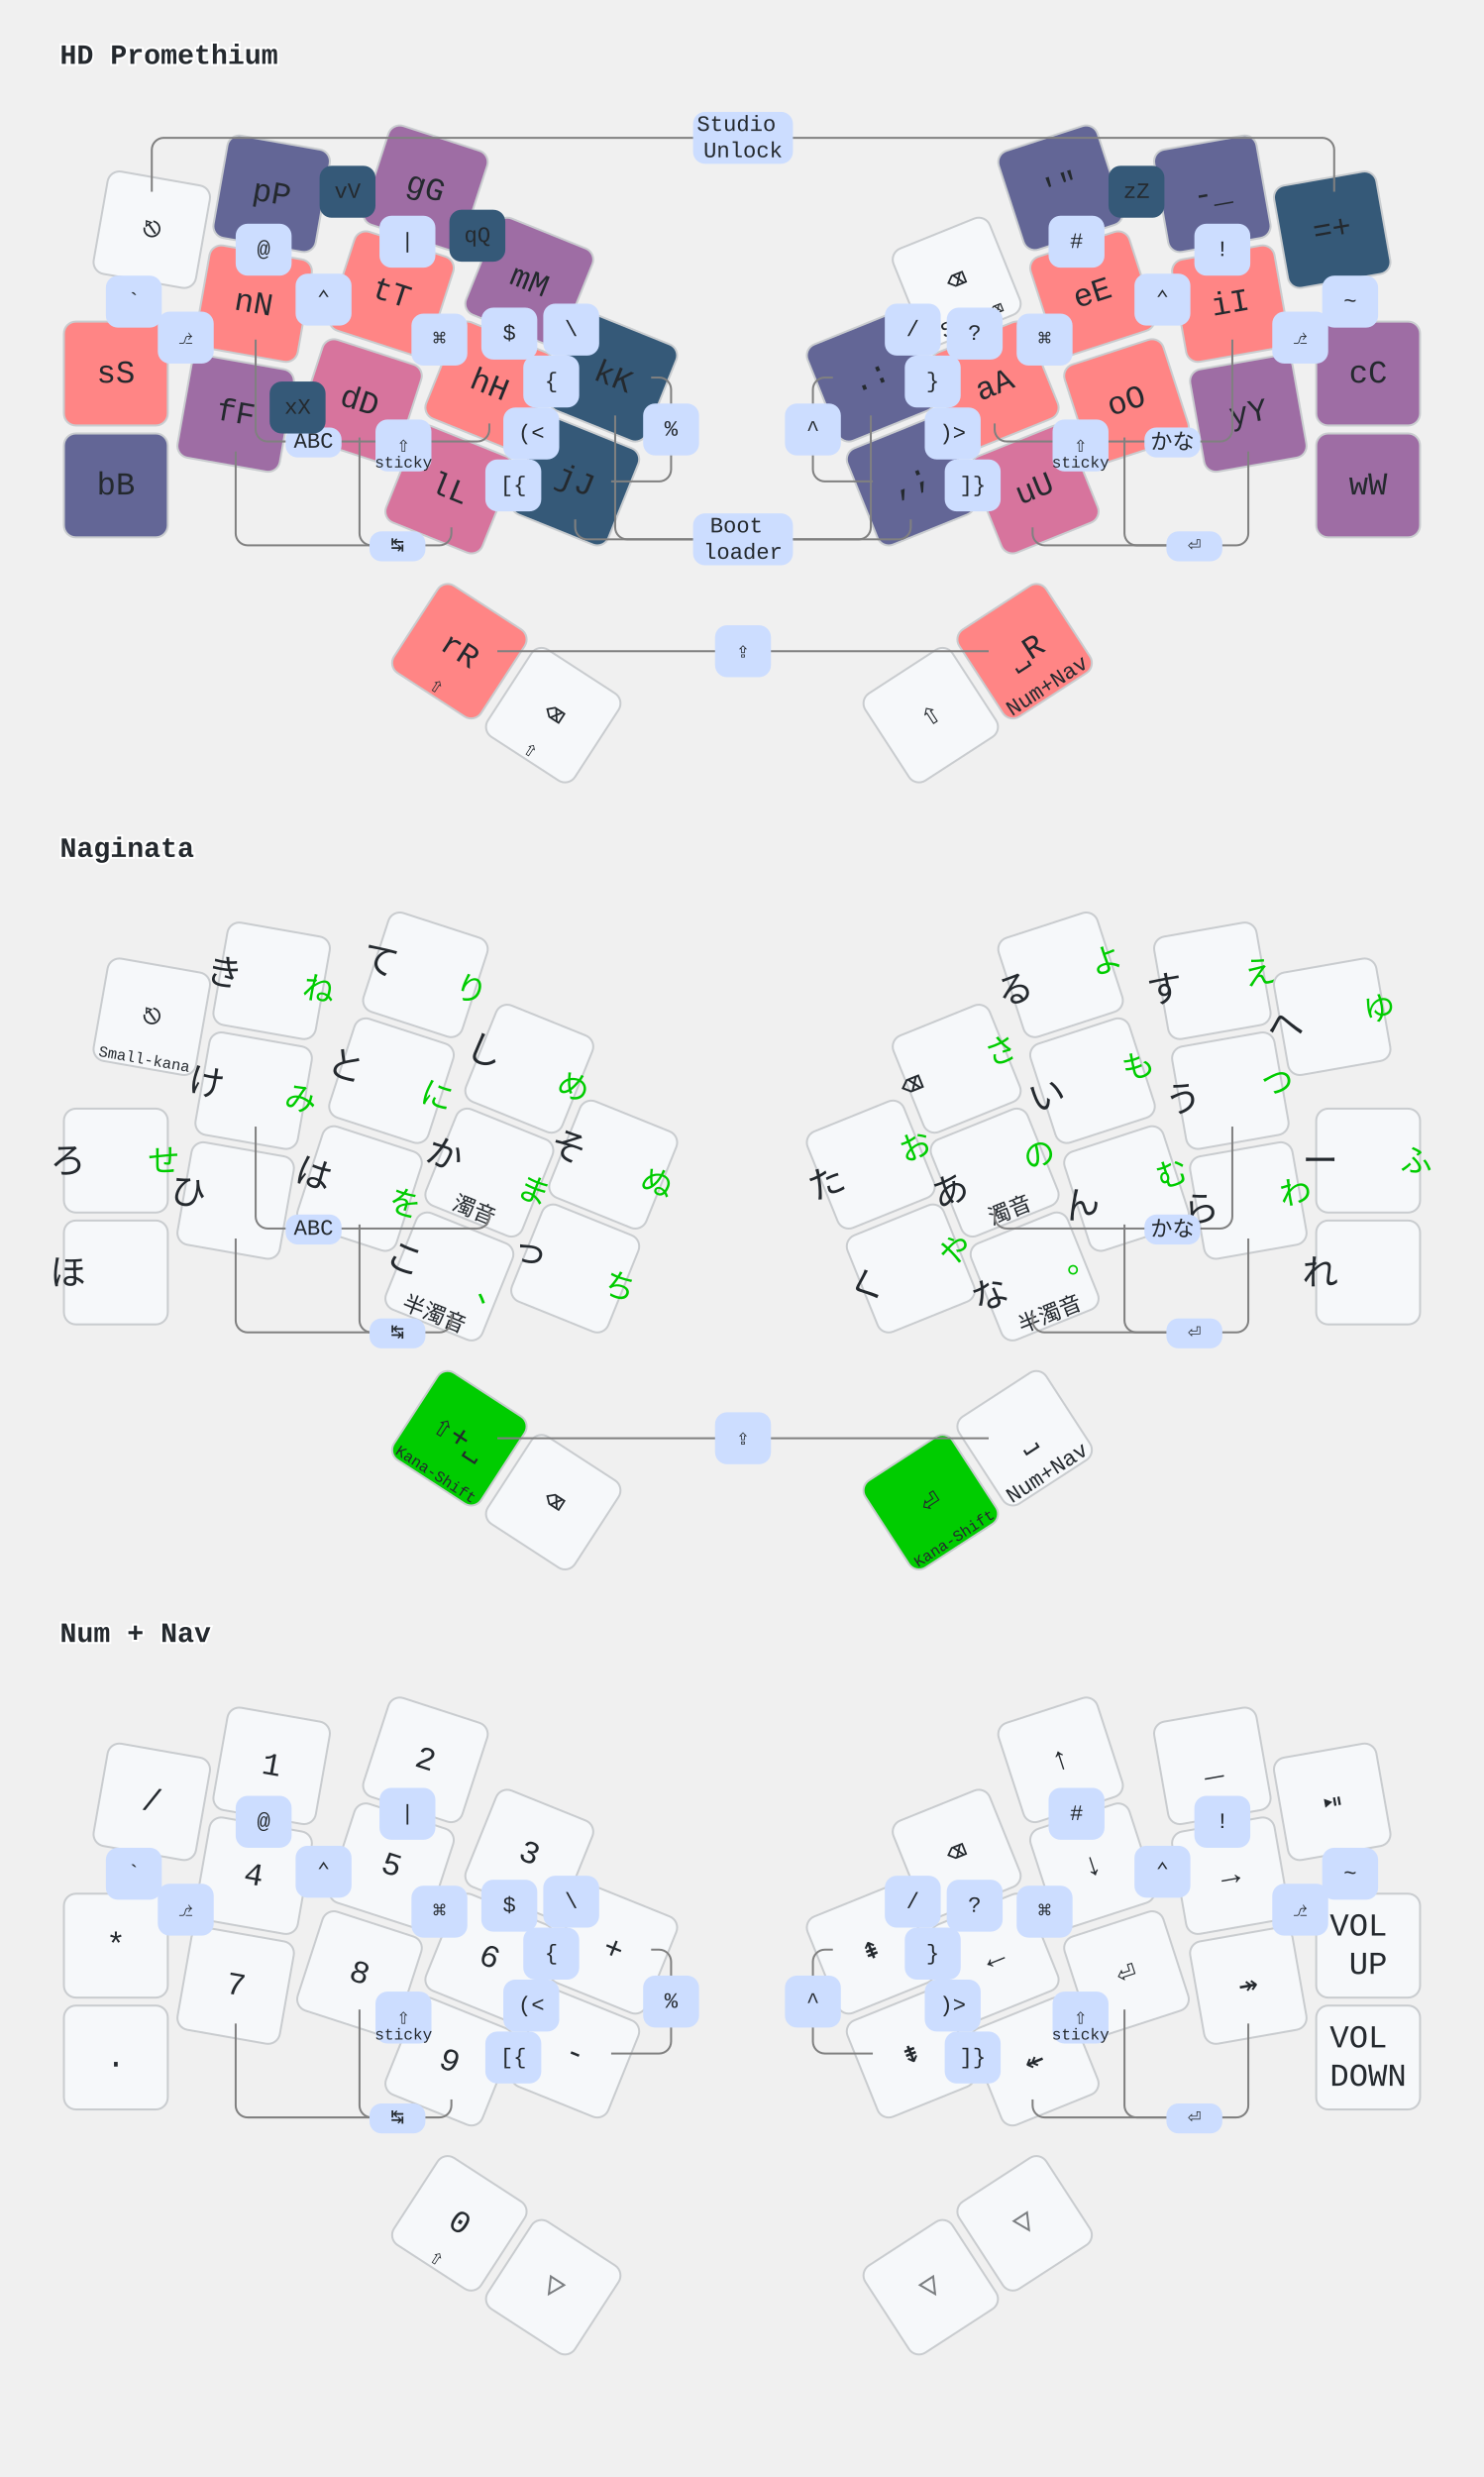
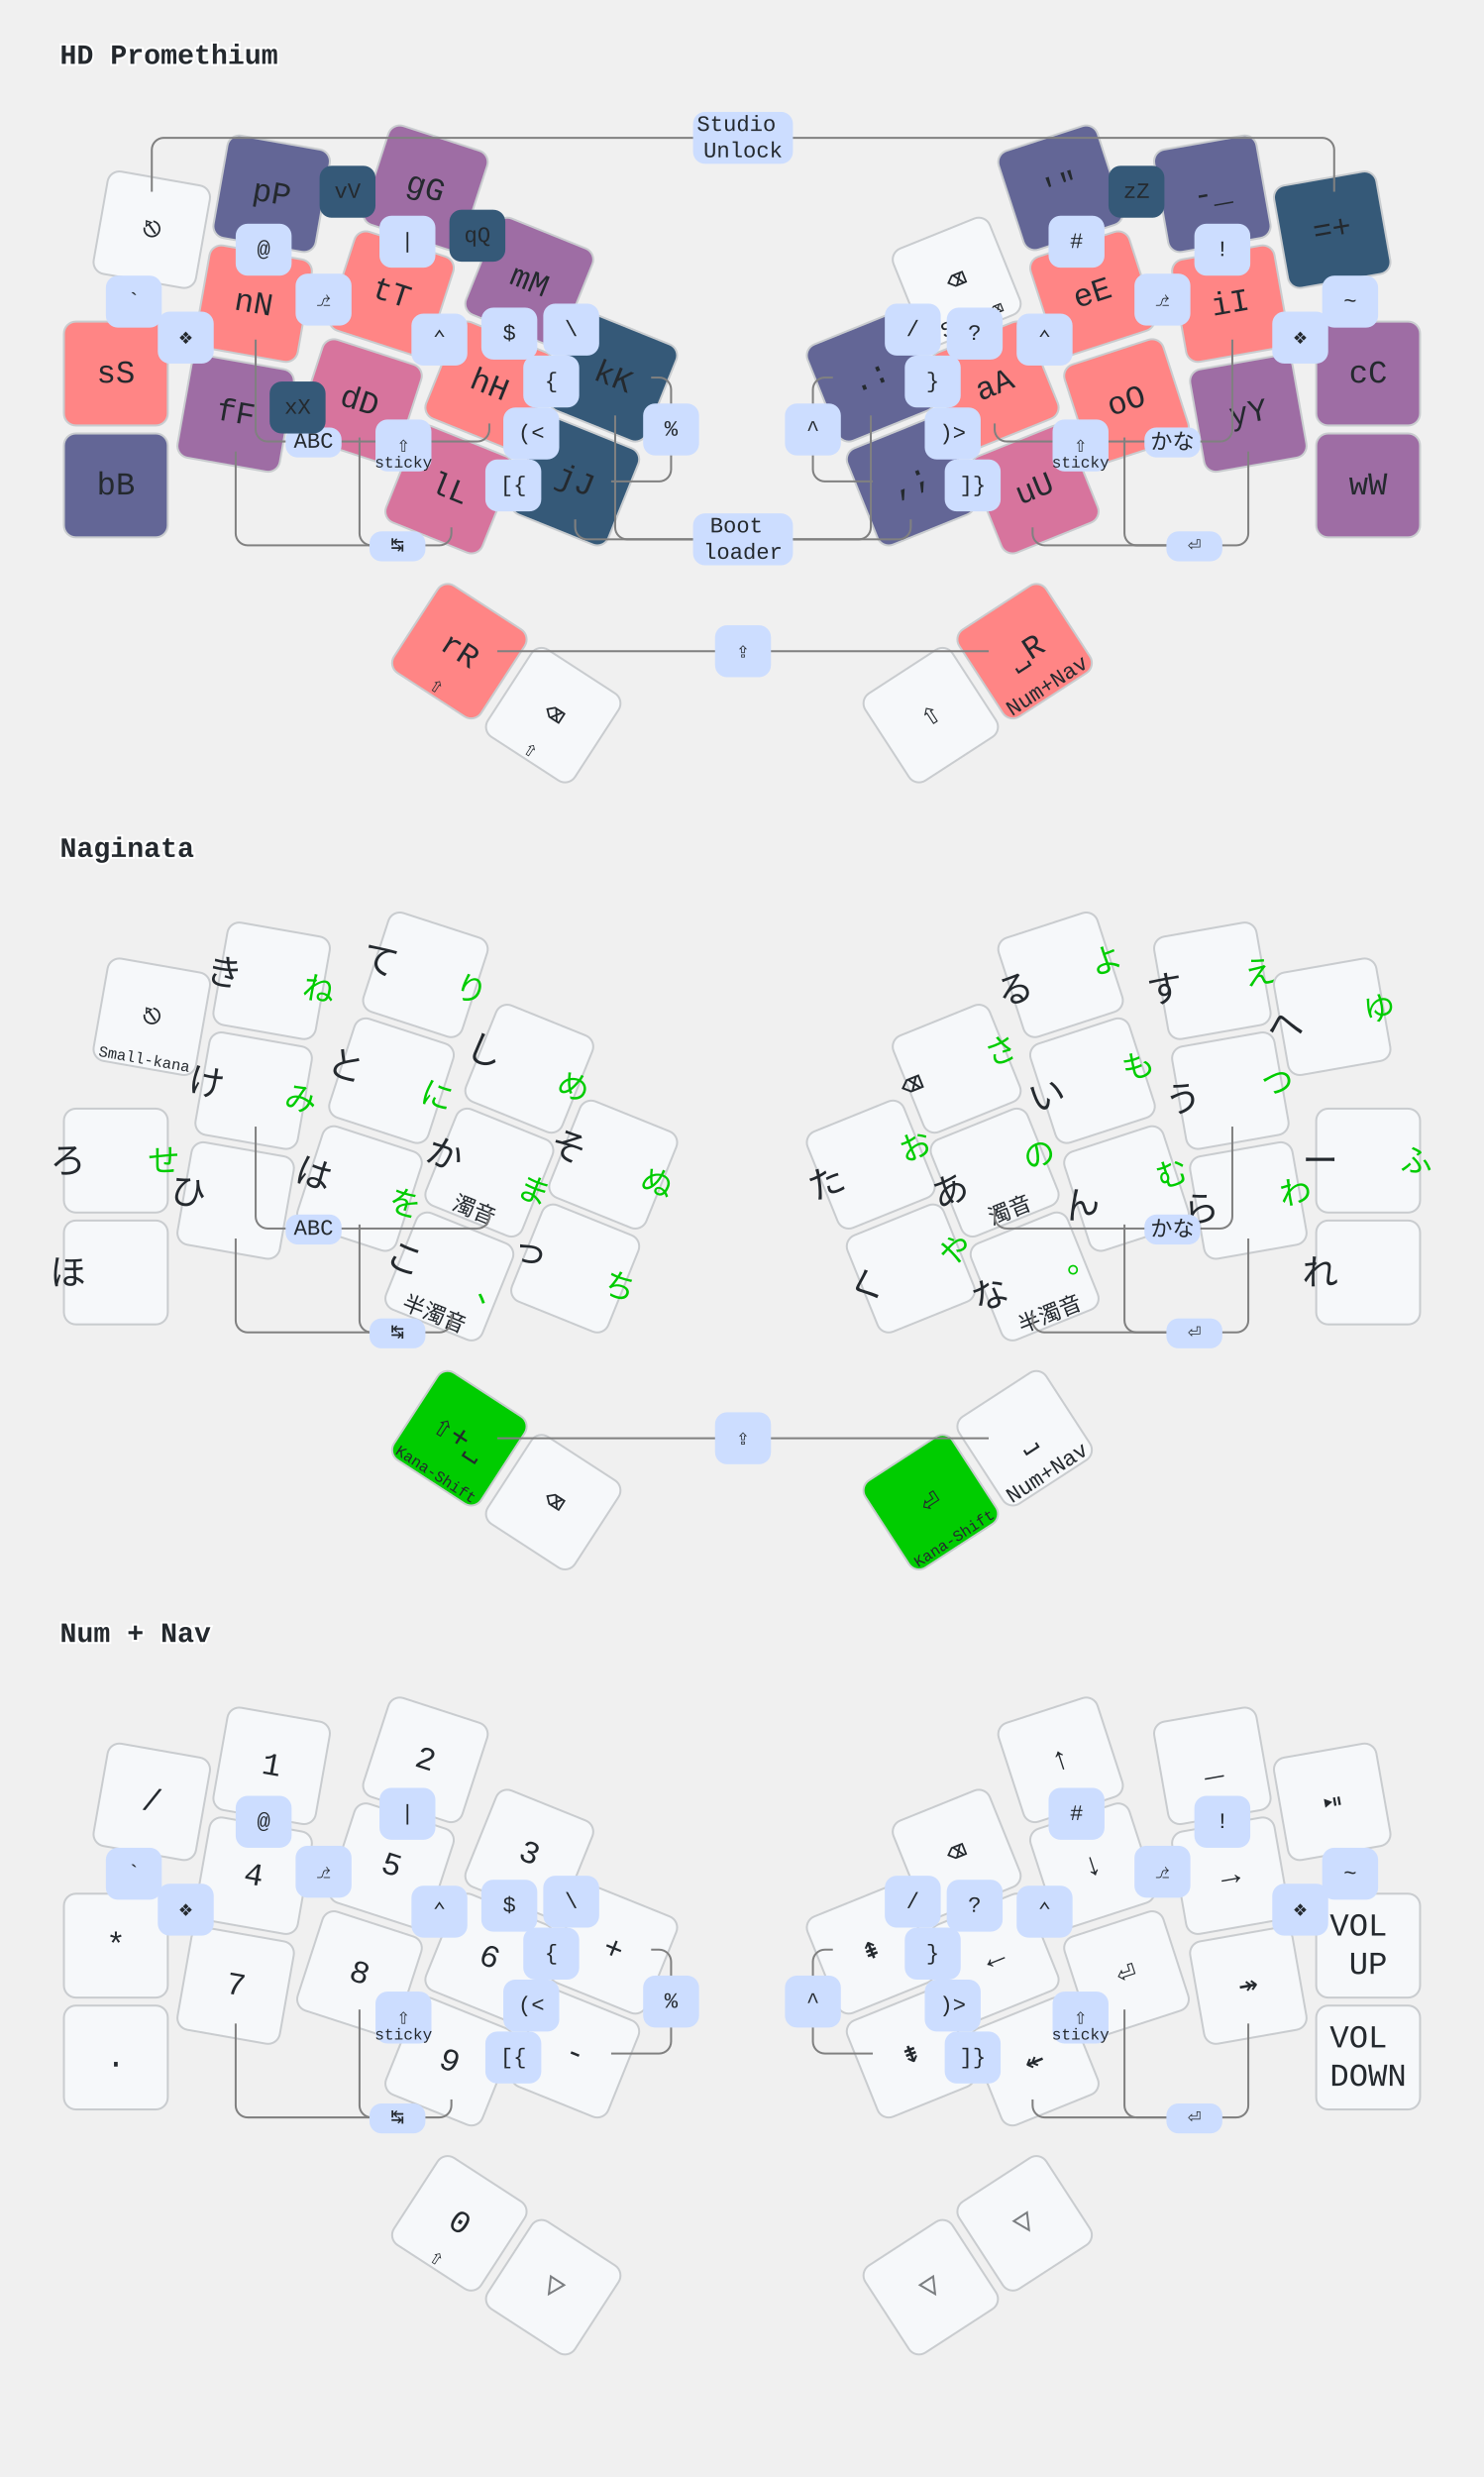
<svg xmlns="http://www.w3.org/2000/svg" width="743" height="1240" viewBox="0 0 743 1240" class="keymap">
  <style>/* inherit to force styles through use tags*/
svg path {
    fill: inherit;
}
/* font and background color specifications */
svg.keymap {
    font-family: SFMono-Regular,Consolas,Liberation Mono,Menlo,monospace;
    font-size: 14px;
    font-kerning: normal;
    text-rendering: optimizeLegibility;
    fill: #24292e;
}

/* default key styling */
rect.key {
    fill: #f6f8fa;
    stroke: #c9cccf;
    stroke-width: 1;
}

/* color accent for combo boxes */
rect.combo {
    fill: #cdf;
}

/* color accent for held keys */
rect.held, rect.combo.held {
    fill: #fdd;
}

/* color accent for ghost (optional) keys */
rect.ghost, rect.combo.ghost {
    stroke-dasharray: 4, 4;
    stroke-width: 2;
}

text {
    text-anchor: middle;
    dominant-baseline: middle;
}

/* styling for layer labels */
text.label {
    font-weight: bold;
    text-anchor: start;
    stroke: white;
    stroke-width: 2;
    paint-order: stroke;
}

text.tap {
    font-size: 16px;
}

/* styling for combo tap, and key hold/shifted label text */
text.combo, text.hold, text.shifted {
    font-size: 11px;
}

text.hold {
    text-anchor: middle;
    dominant-baseline: auto;
}

text.shifted {
    text-anchor: middle;
    dominant-baseline: hanging;
}

/* styling for hold/shifted label text in combo box */
text.combo.hold, text.combo.shifted {
    font-size: 8px;
}

/* lighter symbol for transparent keys */
text.trans {
    fill: #7b7e81;
}

/* styling for combo dendrons */
path.combo {
    stroke-width: 1;
    stroke: gray;
    fill: none;
}

/* Start Tabler Icons Cleanup */
/* cannot use height/width with glyphs */
.icon-tabler &gt; path {
    fill: inherit;
    stroke: inherit;
}
/* hide tabler's default box */
.icon-tabler &gt; path[stroke="none"][fill="none"] {
    visibility: collapse;
}

rect.low {
    fill: #355978;
}
rect.medium-low {
    fill: #636696;
}
rect.medium {
    fill: #9E6DA4;
}
rect.medium-high {
    fill: #D7749D;
}
rect.high {
    fill: #FF8585;
}

/* green styling for Naginata kana-shift */
rect.kshift {
    fill: #00CC00;
}
text.left {
    font-size: 18px;
    translate: 16px 7px;
}
text.right {
    fill: #00CC00;
    font-size: 16px;
    translate: -16px -10px;
}
</style>
  <g transform="translate(30, 0)" class="layer-HD Promethium">
    <text x="0" y="28" class="label" id="HD-Promethium">HD Promethium</text>
    <g transform="translate(0, 59)">
      <g transform="translate(46, 56) rotate(10.0)" class="key keypos-0">
        <rect rx="6" ry="6" x="-26" y="-26" width="52" height="52" class="key" />
        <text x="0" y="0" class="key tap">⎋</text>
      </g>
      <g transform="translate(106, 38) rotate(10.0)" class="key medium-low keypos-1">
        <rect rx="6" ry="6" x="-26" y="-26" width="52" height="52" class="key medium-low" />
        <text x="0" y="0" class="key medium-low tap">pP</text>
      </g>
      <g transform="translate(183, 35) rotate(18.0)" class="key medium keypos-2">
        <rect rx="6" ry="6" x="-26" y="-26" width="52" height="52" class="key medium" />
        <text x="0" y="0" class="key medium tap">gG</text>
      </g>
      <g transform="translate(235, 82) rotate(22.0)" class="key medium keypos-3">
        <rect rx="6" ry="6" x="-26" y="-26" width="52" height="52" class="key medium" />
        <text x="0" y="0" class="key medium tap">mM</text>
      </g>
      <g transform="translate(277, 130) rotate(22.0)" class="key low keypos-4">
        <rect rx="6" ry="6" x="-26" y="-26" width="52" height="52" class="key low" />
        <text x="0" y="0" class="key low tap">kK</text>
      </g>
      <g transform="translate(406, 130) rotate(-22.0)" class="key medium-low keypos-5">
        <rect rx="6" ry="6" x="-26" y="-26" width="52" height="52" class="key medium-low" />
        <text x="0" y="0" class="key medium-low tap">.:</text>
      </g>
      <g transform="translate(449, 82) rotate(-22.0)" class="key keypos-6">
        <rect rx="6" ry="6" x="-26" y="-26" width="52" height="52" class="key" />
        <text x="0" y="0" class="key tap">⌫</text>
        <text x="0" y="24" class="key hold">Sft+⌫</text>
      </g>
      <g transform="translate(501, 35) rotate(-18.0)" class="key medium-low keypos-7">
        <rect rx="6" ry="6" x="-26" y="-26" width="52" height="52" class="key medium-low" />
        <text x="0" y="0" class="key medium-low tap">'"</text>
      </g>
      <g transform="translate(577, 38) rotate(-10.0)" class="key medium-low keypos-8">
        <rect rx="6" ry="6" x="-26" y="-26" width="52" height="52" class="key medium-low" />
        <text x="0" y="0" class="key medium-low tap">-_</text>
      </g>
      <g transform="translate(637, 56) rotate(-10.0)" class="key low keypos-9">
        <rect rx="6" ry="6" x="-26" y="-26" width="52" height="52" class="key low" />
        <text x="0" y="0" class="key low tap">=+</text>
      </g>
      <g transform="translate(28, 128)" class="key high keypos-10">
        <rect rx="6" ry="6" x="-26" y="-26" width="52" height="52" class="key high" />
        <text x="0" y="0" class="key high tap">sS</text>
      </g>
      <g transform="translate(97, 93) rotate(10.0)" class="key high keypos-11">
        <rect rx="6" ry="6" x="-26" y="-26" width="52" height="52" class="key high" />
        <text x="0" y="0" class="key high tap">nN</text>
      </g>
      <g transform="translate(166, 88) rotate(18.0)" class="key high keypos-12">
        <rect rx="6" ry="6" x="-26" y="-26" width="52" height="52" class="key high" />
        <text x="0" y="0" class="key high tap">tT</text>
      </g>
      <g transform="translate(215, 134) rotate(22.0)" class="key high keypos-13">
        <rect rx="6" ry="6" x="-26" y="-26" width="52" height="52" class="key high" />
        <text x="0" y="0" class="key high tap">hH</text>
      </g>
      <g transform="translate(258, 182) rotate(22.0)" class="key low keypos-14">
        <rect rx="6" ry="6" x="-26" y="-26" width="52" height="52" class="key low" />
        <text x="0" y="0" class="key low tap">jJ</text>
      </g>
      <g transform="translate(426, 182) rotate(-22.0)" class="key medium-low keypos-15">
        <rect rx="6" ry="6" x="-26" y="-26" width="52" height="52" class="key medium-low" />
        <text x="0" y="0" class="key medium-low tap">,;</text>
      </g>
      <g transform="translate(468, 134) rotate(-22.0)" class="key high keypos-16">
        <rect rx="6" ry="6" x="-26" y="-26" width="52" height="52" class="key high" />
        <text x="0" y="0" class="key high tap">aA</text>
      </g>
      <g transform="translate(517, 88) rotate(-18.0)" class="key high keypos-17">
        <rect rx="6" ry="6" x="-26" y="-26" width="52" height="52" class="key high" />
        <text x="0" y="0" class="key high tap">eE</text>
      </g>
      <g transform="translate(586, 93) rotate(-10.0)" class="key high keypos-18">
        <rect rx="6" ry="6" x="-26" y="-26" width="52" height="52" class="key high" />
        <text x="0" y="0" class="key high tap">iI</text>
      </g>
      <g transform="translate(655, 128)" class="key medium keypos-19">
        <rect rx="6" ry="6" x="-26" y="-26" width="52" height="52" class="key medium" />
        <text x="0" y="0" class="key medium tap">cC</text>
      </g>
      <g transform="translate(28, 184)" class="key medium-low keypos-20">
        <rect rx="6" ry="6" x="-26" y="-26" width="52" height="52" class="key medium-low" />
        <text x="0" y="0" class="key medium-low tap">bB</text>
      </g>
      <g transform="translate(88, 148) rotate(10.0)" class="key medium keypos-21">
        <rect rx="6" ry="6" x="-26" y="-26" width="52" height="52" class="key medium" />
        <text x="0" y="0" class="key medium tap">fF</text>
      </g>
      <g transform="translate(150, 142) rotate(18.0)" class="key medium-high keypos-22">
        <rect rx="6" ry="6" x="-26" y="-26" width="52" height="52" class="key medium-high" />
        <text x="0" y="0" class="key medium-high tap">dD</text>
      </g>
      <g transform="translate(195, 186) rotate(22.0)" class="key medium-high keypos-23">
        <rect rx="6" ry="6" x="-26" y="-26" width="52" height="52" class="key medium-high" />
        <text x="0" y="0" class="key medium-high tap">lL</text>
      </g>
      <g transform="translate(488, 186) rotate(-22.0)" class="key medium-high keypos-24">
        <rect rx="6" ry="6" x="-26" y="-26" width="52" height="52" class="key medium-high" />
        <text x="0" y="0" class="key medium-high tap">uU</text>
      </g>
      <g transform="translate(534, 142) rotate(-18.0)" class="key high keypos-25">
        <rect rx="6" ry="6" x="-26" y="-26" width="52" height="52" class="key high" />
        <text x="0" y="0" class="key high tap">oO</text>
      </g>
      <g transform="translate(595, 148) rotate(-10.0)" class="key medium keypos-26">
        <rect rx="6" ry="6" x="-26" y="-26" width="52" height="52" class="key medium" />
        <text x="0" y="0" class="key medium tap">yY</text>
      </g>
      <g transform="translate(655, 184)" class="key medium keypos-27">
        <rect rx="6" ry="6" x="-26" y="-26" width="52" height="52" class="key medium" />
        <text x="0" y="0" class="key medium tap">wW</text>
      </g>
      <g transform="translate(200, 267) rotate(33.0)" class="key high keypos-28">
        <rect rx="6" ry="6" x="-26" y="-26" width="52" height="52" class="key high" />
        <text x="0" y="0" class="key high tap">rR</text>
        <text x="0" y="24" class="key high hold">⇧</text>
      </g>
      <g transform="translate(247, 299) rotate(33.0)" class="key keypos-29">
        <rect rx="6" ry="6" x="-26" y="-26" width="52" height="52" class="key" />
        <text x="0" y="0" class="key tap">⌫</text>
        <text x="0" y="24" class="key hold">⇧</text>
      </g>
      <g transform="translate(436, 299) rotate(-33.0)" class="key keypos-30">
        <rect rx="6" ry="6" x="-26" y="-26" width="52" height="52" class="key" />
        <text x="0" y="0" class="key tap">⇧</text>
      </g>
      <g transform="translate(483, 267) rotate(-33.0)" class="key high keypos-31">
        <rect rx="6" ry="6" x="-26" y="-26" width="52" height="52" class="key high" />
        <text x="0" y="0" class="key high tap">⎵R</text>
        <text x="0" y="24" class="key high hold">Num+Nav</text>
      </g>
      <g class="combo combopos-0">
        <path d="M342,10 h-290 a6.0,6.0 0 0 0 -6.0,6.0 v21" class="combo" />
        <path d="M342,10 h290 a6.0,6.0 0 0 1 6.0,6.0 v21" class="combo" />
        <rect rx="6" ry="6" x="317" y="-3" width="50" height="26" class="combo" />
        <text x="342" y="10" class="combo tap">
          <tspan x="342" dy="-0.6em">Studio</tspan>
          <tspan x="342" dy="1.2em">Unlock</tspan>
        </text>
      </g>
      <g class="combo combopos-1">
        <path d="M342,211 h-78 a6.0,6.0 0 0 1 -6.0,-6.0 v-4" class="combo" />
        <path d="M342,211 h78 a6.0,6.0 0 0 0 6.0,-6.0 v-4" class="combo" />
        <path d="M342,211 h-58 a6.0,6.0 0 0 1 -6.0,-6.0 v-56" class="combo" />
        <path d="M342,211 h58 a6.0,6.0 0 0 0 6.0,-6.0 v-56" class="combo" />
        <rect rx="6" ry="6" x="317" y="198" width="50" height="26" class="combo" />
        <text x="342" y="211" class="combo tap">
          <tspan x="342" dy="-0.6em">Boot</tspan>
          <tspan x="342" dy="1.2em">loader</tspan>
        </text>
      </g>
      <g class="combo combopos-2">
        <path d="M557,162 h-83 a6.0,6.0 0 0 1 -6.0,-6.0 v-3" class="combo" />
        <path d="M557,162 h24 a6.0,6.0 0 0 0 6.0,-6.0 v-45" class="combo" />
        <rect rx="6" ry="6" x="543" y="155" width="28" height="15" class="combo" />
        <text x="557" y="162" class="combo tap">かな</text>
      </g>
      <g class="combo combopos-3">
        <path d="M127,162 h82 a6.0,6.0 0 0 0 6.0,-6.0 v-3" class="combo" />
        <path d="M127,162 h-23 a6.0,6.0 0 0 1 -6.0,-6.0 v-45" class="combo" />
        <rect rx="6" ry="6" x="113" y="155" width="28" height="15" class="combo" />
        <text x="127" y="162" class="combo tap">ABC</text>
      </g>
      <g class="combo combopos-4">
        <path d="M169,214 h21 a6.0,6.0 0 0 0 6.0,-6.0 v-3" class="combo" />
        <path d="M169,214 h-13 a6.0,6.0 0 0 1 -6.0,-6.0 v-48" class="combo" />
        <path d="M169,214 h-75 a6.0,6.0 0 0 1 -6.0,-6.0 v-41" class="combo" />
        <rect rx="6" ry="6" x="155" y="207" width="28" height="15" class="combo" />
        <text x="169" y="214" class="combo tap">↹</text>
      </g>
      <g class="combo combopos-5">
        <path d="M568,214 h-75 a6.0,6.0 0 0 1 -6.0,-6.0 v-3" class="combo" />
        <path d="M568,214 h-29 a6.0,6.0 0 0 1 -6.0,-6.0 v-48" class="combo" />
        <path d="M568,214 h21 a6.0,6.0 0 0 0 6.0,-6.0 v-41" class="combo" />
        <rect rx="6" ry="6" x="554" y="207" width="28" height="15" class="combo" />
        <text x="568" y="214" class="combo tap">⏎</text>
      </g>
      <g class="combo combopos-6">
        <rect rx="6" ry="6" x="49" y="97" width="28" height="26" class="combo" />
-         <text x="63" y="110" class="combo tap">⎇</text>
+         <text x="63" y="110" class="combo tap">❖</text>
      </g>
      <g class="combo combopos-7">
        <rect rx="6" ry="6" x="607" y="97" width="28" height="26" class="combo" />
-         <text x="621" y="110" class="combo tap">⎇</text>
+         <text x="621" y="110" class="combo tap">❖</text>
      </g>
      <g class="combo combopos-8">
        <rect rx="6" ry="6" x="118" y="78" width="28" height="26" class="combo" />
-         <text x="132" y="91" class="combo tap">⌃</text>
+         <text x="132" y="91" class="combo tap">⎇</text>
      </g>
      <g class="combo combopos-9">
        <rect rx="6" ry="6" x="538" y="78" width="28" height="26" class="combo" />
-         <text x="552" y="91" class="combo tap">⌃</text>
+         <text x="552" y="91" class="combo tap">⎇</text>
      </g>
      <g class="combo combopos-10">
        <rect rx="6" ry="6" x="176" y="98" width="28" height="26" class="combo" />
-         <text x="190" y="111" class="combo tap">⌘</text>
+         <text x="190" y="111" class="combo tap">⌃</text>
      </g>
      <g class="combo combopos-11">
        <rect rx="6" ry="6" x="479" y="98" width="28" height="26" class="combo" />
-         <text x="493" y="111" class="combo tap">⌘</text>
+         <text x="493" y="111" class="combo tap">⌃</text>
      </g>
      <g class="combo combopos-18">
        <rect rx="6" ry="6" x="158" y="151" width="28" height="26" class="combo" />
        <text x="172" y="164" class="combo tap">⇧</text>
        <text x="172" y="175" class="combo hold">sticky</text>
      </g>
      <g class="combo combopos-19">
        <rect rx="6" ry="6" x="497" y="151" width="28" height="26" class="combo" />
        <text x="511" y="164" class="combo tap">⇧</text>
        <text x="511" y="175" class="combo hold">sticky</text>
      </g>
      <g class="combo low combopos-20">
        <rect rx="6" ry="6" x="195" y="46" width="28" height="26" class="combo low" />
        <text x="209" y="59" class="combo low tap">qQ</text>
      </g>
      <g class="combo low combopos-21">
        <rect rx="6" ry="6" x="525" y="24" width="28" height="26" class="combo low" />
        <text x="539" y="37" class="combo low tap">zZ</text>
      </g>
      <g class="combo low combopos-22">
        <rect rx="6" ry="6" x="130" y="24" width="28" height="26" class="combo low" />
        <text x="144" y="37" class="combo low tap">vV</text>
      </g>
      <g class="combo low combopos-23">
        <rect rx="6" ry="6" x="105" y="132" width="28" height="26" class="combo low" />
        <text x="119" y="145" class="combo low tap">xX</text>
      </g>
      <g class="combo combopos-24">
        <path d="M342,267 l-123,0" class="combo" />
        <path d="M342,267 l123,0" class="combo" />
        <rect rx="6" ry="6" x="328" y="254" width="28" height="26" class="combo" />
        <text x="342" y="267" class="combo tap">⇪</text>
      </g>
      <g class="combo combopos-26">
        <rect rx="6" ry="6" x="23" y="79" width="28" height="26" class="combo" />
        <text x="37" y="92" class="combo tap">`</text>
      </g>
      <g class="combo combopos-27">
        <rect rx="6" ry="6" x="88" y="53" width="28" height="26" class="combo" />
        <text x="102" y="66" class="combo tap">@</text>
      </g>
      <g class="combo combopos-28">
        <rect rx="6" ry="6" x="160" y="49" width="28" height="26" class="combo" />
        <text x="174" y="62" class="combo tap">|</text>
      </g>
      <g class="combo combopos-29">
        <rect rx="6" ry="6" x="211" y="95" width="28" height="26" class="combo" />
        <text x="225" y="108" class="combo tap">$</text>
      </g>
      <g class="combo combopos-30">
        <rect rx="6" ry="6" x="242" y="93" width="28" height="26" class="combo" />
        <text x="256" y="106" class="combo tap">\</text>
      </g>
      <g class="combo combopos-31">
        <path d="M306,156 v-20 a6.0,6.0 0 0 0 -6.0,-6.0 h-4" class="combo" />
        <path d="M306,156 v20 a6.0,6.0 0 0 1 -6.0,6.0 h-24" class="combo" />
        <rect rx="6" ry="6" x="292" y="143" width="28" height="26" class="combo" />
        <text x="306" y="156" class="combo tap">%</text>
      </g>
      <g class="combo combopos-32">
        <rect rx="6" ry="6" x="413" y="93" width="28" height="26" class="combo" />
        <text x="427" y="106" class="combo tap">/</text>
      </g>
      <g class="combo combopos-33">
        <path d="M377,156 v-20 a6.0,6.0 0 0 1 6.0,-6.0 h4" class="combo" />
        <path d="M377,156 v20 a6.0,6.0 0 0 0 6.0,6.0 h24" class="combo" />
        <rect rx="6" ry="6" x="363" y="143" width="28" height="26" class="combo" />
        <text x="377" y="156" class="combo tap">^</text>
      </g>
      <g class="combo combopos-34">
        <rect rx="6" ry="6" x="444" y="95" width="28" height="26" class="combo" />
        <text x="458" y="108" class="combo tap">?</text>
      </g>
      <g class="combo combopos-35">
        <rect rx="6" ry="6" x="495" y="49" width="28" height="26" class="combo" />
        <text x="509" y="62" class="combo tap">#</text>
      </g>
      <g class="combo combopos-36">
        <rect rx="6" ry="6" x="568" y="53" width="28" height="26" class="combo" />
        <text x="582" y="66" class="combo tap">!</text>
      </g>
      <g class="combo combopos-37">
        <rect rx="6" ry="6" x="632" y="79" width="28" height="26" class="combo" />
        <text x="646" y="92" class="combo tap">~</text>
      </g>
      <g class="combo combopos-38">
        <rect rx="6" ry="6" x="232" y="119" width="28" height="26" class="combo" />
        <text x="246" y="132" class="combo tap">{</text>
      </g>
      <g class="combo combopos-39">
        <rect rx="6" ry="6" x="423" y="119" width="28" height="26" class="combo" />
        <text x="437" y="132" class="combo tap">}</text>
      </g>
      <g class="combo combopos-40">
        <rect rx="6" ry="6" x="222" y="145" width="28" height="26" class="combo" />
        <text x="236" y="158" class="combo tap">(&lt;</text>
      </g>
      <g class="combo combopos-41">
        <rect rx="6" ry="6" x="433" y="145" width="28" height="26" class="combo" />
        <text x="447" y="158" class="combo tap">)&gt;</text>
      </g>
      <g class="combo combopos-42">
        <rect rx="6" ry="6" x="213" y="171" width="28" height="26" class="combo" />
        <text x="227" y="184" class="combo tap">[{</text>
      </g>
      <g class="combo combopos-43">
        <rect rx="6" ry="6" x="443" y="171" width="28" height="26" class="combo" />
        <text x="457" y="184" class="combo tap">]}</text>
      </g>
    </g>
  </g>
  <g transform="translate(30, 397)" class="layer-Naginata">
    <text x="0" y="28" class="label" id="Naginata">Naginata</text>
    <g transform="translate(0, 56)">
      <g transform="translate(46, 56) rotate(10.0)" class="key keypos-0">
        <rect rx="6" ry="6" x="-26" y="-26" width="52" height="52" class="key" />
        <text x="0" y="0" class="key tap">⎋</text>
        <text x="0" y="24" class="key hold">
          <tspan style="font-size: 70%">Small-kana</tspan>
        </text>
      </g>
      <g transform="translate(106, 38) rotate(10.0)" class="key keypos-1">
        <rect rx="6" ry="6" x="-26" y="-26" width="52" height="52" class="key" />
        <text x="-24" y="0" class="key left">き</text>
        <text x="24" y="0" class="key right">ね</text>
      </g>
      <g transform="translate(183, 35) rotate(18.0)" class="key keypos-2">
        <rect rx="6" ry="6" x="-26" y="-26" width="52" height="52" class="key" />
        <text x="-24" y="0" class="key left">て</text>
        <text x="24" y="0" class="key right">り</text>
      </g>
      <g transform="translate(235, 82) rotate(22.0)" class="key keypos-3">
        <rect rx="6" ry="6" x="-26" y="-26" width="52" height="52" class="key" />
        <text x="-24" y="0" class="key left">し</text>
        <text x="24" y="0" class="key right">め</text>
      </g>
      <g transform="translate(277, 130) rotate(22.0)" class="key keypos-4">
        <rect rx="6" ry="6" x="-26" y="-26" width="52" height="52" class="key" />
        <text x="-24" y="0" class="key left">そ</text>
        <text x="24" y="0" class="key right">ぬ</text>
      </g>
      <g transform="translate(406, 130) rotate(-22.0)" class="key keypos-5">
        <rect rx="6" ry="6" x="-26" y="-26" width="52" height="52" class="key" />
        <text x="-24" y="0" class="key left">た</text>
        <text x="24" y="0" class="key right">お</text>
      </g>
      <g transform="translate(449, 82) rotate(-22.0)" class="key keypos-6">
        <rect rx="6" ry="6" x="-26" y="-26" width="52" height="52" class="key" />
        <text x="-24" y="0" class="key left">⌫</text>
        <text x="24" y="0" class="key right">さ</text>
      </g>
      <g transform="translate(501, 35) rotate(-18.0)" class="key keypos-7">
        <rect rx="6" ry="6" x="-26" y="-26" width="52" height="52" class="key" />
        <text x="-24" y="0" class="key left">る</text>
        <text x="24" y="0" class="key right">よ</text>
      </g>
      <g transform="translate(577, 38) rotate(-10.0)" class="key keypos-8">
        <rect rx="6" ry="6" x="-26" y="-26" width="52" height="52" class="key" />
        <text x="-24" y="0" class="key left">す</text>
        <text x="24" y="0" class="key right">え</text>
      </g>
      <g transform="translate(637, 56) rotate(-10.0)" class="key keypos-9">
        <rect rx="6" ry="6" x="-26" y="-26" width="52" height="52" class="key" />
        <text x="-24" y="0" class="key left">へ</text>
        <text x="24" y="0" class="key right">ゆ</text>
      </g>
      <g transform="translate(28, 128)" class="key keypos-10">
        <rect rx="6" ry="6" x="-26" y="-26" width="52" height="52" class="key" />
        <text x="-24" y="0" class="key left">ろ</text>
        <text x="24" y="0" class="key right">せ</text>
      </g>
      <g transform="translate(97, 93) rotate(10.0)" class="key keypos-11">
        <rect rx="6" ry="6" x="-26" y="-26" width="52" height="52" class="key" />
        <text x="-24" y="0" class="key left">け</text>
        <text x="24" y="0" class="key right">み</text>
      </g>
      <g transform="translate(166, 88) rotate(18.0)" class="key keypos-12">
        <rect rx="6" ry="6" x="-26" y="-26" width="52" height="52" class="key" />
        <text x="-24" y="0" class="key left">と</text>
        <text x="24" y="0" class="key right">に</text>
      </g>
      <g transform="translate(215, 134) rotate(22.0)" class="key keypos-13">
        <rect rx="6" ry="6" x="-26" y="-26" width="52" height="52" class="key" />
        <text x="0" y="24" class="key hold">濁音</text>
        <text x="-24" y="0" class="key left">か</text>
        <text x="24" y="0" class="key right">ま</text>
      </g>
      <g transform="translate(258, 182) rotate(22.0)" class="key keypos-14">
        <rect rx="6" ry="6" x="-26" y="-26" width="52" height="52" class="key" />
        <text x="-24" y="0" class="key left">っ</text>
        <text x="24" y="0" class="key right">ち</text>
      </g>
      <g transform="translate(426, 182) rotate(-22.0)" class="key keypos-15">
        <rect rx="6" ry="6" x="-26" y="-26" width="52" height="52" class="key" />
        <text x="-24" y="0" class="key left">く</text>
        <text x="24" y="0" class="key right">や</text>
      </g>
      <g transform="translate(468, 134) rotate(-22.0)" class="key keypos-16">
        <rect rx="6" ry="6" x="-26" y="-26" width="52" height="52" class="key" />
        <text x="0" y="24" class="key hold">濁音</text>
        <text x="-24" y="0" class="key left">あ</text>
        <text x="24" y="0" class="key right">の</text>
      </g>
      <g transform="translate(517, 88) rotate(-18.0)" class="key keypos-17">
        <rect rx="6" ry="6" x="-26" y="-26" width="52" height="52" class="key" />
        <text x="-24" y="0" class="key left">い</text>
        <text x="24" y="0" class="key right">も</text>
      </g>
      <g transform="translate(586, 93) rotate(-10.0)" class="key keypos-18">
        <rect rx="6" ry="6" x="-26" y="-26" width="52" height="52" class="key" />
        <text x="-24" y="0" class="key left">う</text>
        <text x="24" y="0" class="key right">つ</text>
      </g>
      <g transform="translate(655, 128)" class="key keypos-19">
        <rect rx="6" ry="6" x="-26" y="-26" width="52" height="52" class="key" />
        <text x="-24" y="0" class="key left">ー</text>
        <text x="24" y="0" class="key right">ふ</text>
      </g>
      <g transform="translate(28, 184)" class="key keypos-20">
        <rect rx="6" ry="6" x="-26" y="-26" width="52" height="52" class="key" />
        <text x="-24" y="0" class="key left">ほ</text>
      </g>
      <g transform="translate(88, 148) rotate(10.0)" class="key keypos-21">
        <rect rx="6" ry="6" x="-26" y="-26" width="52" height="52" class="key" />
        <text x="-24" y="0" class="key left">ひ</text>
      </g>
      <g transform="translate(150, 142) rotate(18.0)" class="key keypos-22">
        <rect rx="6" ry="6" x="-26" y="-26" width="52" height="52" class="key" />
        <text x="-24" y="0" class="key left">は</text>
        <text x="24" y="0" class="key right">を</text>
      </g>
      <g transform="translate(195, 186) rotate(22.0)" class="key keypos-23">
        <rect rx="6" ry="6" x="-26" y="-26" width="52" height="52" class="key" />
        <text x="0" y="24" class="key hold">半濁音</text>
        <text x="-24" y="0" class="key left">こ</text>
        <text x="24" y="0" class="key right">、</text>
      </g>
      <g transform="translate(488, 186) rotate(-22.0)" class="key keypos-24">
        <rect rx="6" ry="6" x="-26" y="-26" width="52" height="52" class="key" />
        <text x="0" y="24" class="key hold">半濁音</text>
        <text x="-24" y="0" class="key left">な</text>
        <text x="24" y="0" class="key right">。</text>
      </g>
      <g transform="translate(534, 142) rotate(-18.0)" class="key keypos-25">
        <rect rx="6" ry="6" x="-26" y="-26" width="52" height="52" class="key" />
        <text x="-24" y="0" class="key left">ん</text>
        <text x="24" y="0" class="key right">む</text>
      </g>
      <g transform="translate(595, 148) rotate(-10.0)" class="key keypos-26">
        <rect rx="6" ry="6" x="-26" y="-26" width="52" height="52" class="key" />
        <text x="-24" y="0" class="key left">ら</text>
        <text x="24" y="0" class="key right">わ</text>
      </g>
      <g transform="translate(655, 184)" class="key keypos-27">
        <rect rx="6" ry="6" x="-26" y="-26" width="52" height="52" class="key" />
        <text x="-24" y="0" class="key left">れ</text>
      </g>
      <g transform="translate(200, 267) rotate(33.0)" class="key kshift keypos-28">
        <rect rx="6" ry="6" x="-26" y="-26" width="52" height="52" class="key kshift" />
        <text x="0" y="0" class="key kshift tap">⇧+⎵</text>
        <text x="0" y="24" class="key kshift hold">
          <tspan style="font-size: 70%">Kana-Shift</tspan>
        </text>
      </g>
      <g transform="translate(247, 299) rotate(33.0)" class="key keypos-29">
        <rect rx="6" ry="6" x="-26" y="-26" width="52" height="52" class="key" />
        <text x="0" y="0" class="key tap">⌫</text>
      </g>
      <g transform="translate(436, 299) rotate(-33.0)" class="key kshift keypos-30">
        <rect rx="6" ry="6" x="-26" y="-26" width="52" height="52" class="key kshift" />
        <text x="0" y="0" class="key kshift tap">⏎</text>
        <text x="0" y="24" class="key kshift hold">
          <tspan style="font-size: 70%">Kana-Shift</tspan>
        </text>
      </g>
      <g transform="translate(483, 267) rotate(-33.0)" class="key keypos-31">
        <rect rx="6" ry="6" x="-26" y="-26" width="52" height="52" class="key" />
        <text x="0" y="0" class="key tap">⎵</text>
        <text x="0" y="24" class="key hold">Num+Nav</text>
      </g>
      <g class="combo combopos-0">
        <path d="M557,162 h-83 a6.0,6.0 0 0 1 -6.0,-6.0 v-3" class="combo" />
        <path d="M557,162 h24 a6.0,6.0 0 0 0 6.0,-6.0 v-45" class="combo" />
        <rect rx="6" ry="6" x="543" y="155" width="28" height="15" class="combo" />
        <text x="557" y="162" class="combo tap">かな</text>
      </g>
      <g class="combo combopos-1">
        <path d="M127,162 h82 a6.0,6.0 0 0 0 6.0,-6.0 v-3" class="combo" />
        <path d="M127,162 h-23 a6.0,6.0 0 0 1 -6.0,-6.0 v-45" class="combo" />
        <rect rx="6" ry="6" x="113" y="155" width="28" height="15" class="combo" />
        <text x="127" y="162" class="combo tap">ABC</text>
      </g>
      <g class="combo combopos-2">
        <path d="M169,214 h21 a6.0,6.0 0 0 0 6.0,-6.0 v-3" class="combo" />
        <path d="M169,214 h-13 a6.0,6.0 0 0 1 -6.0,-6.0 v-48" class="combo" />
        <path d="M169,214 h-75 a6.0,6.0 0 0 1 -6.0,-6.0 v-41" class="combo" />
        <rect rx="6" ry="6" x="155" y="207" width="28" height="15" class="combo" />
        <text x="169" y="214" class="combo tap">↹</text>
      </g>
      <g class="combo combopos-3">
        <path d="M568,214 h-75 a6.0,6.0 0 0 1 -6.0,-6.0 v-3" class="combo" />
        <path d="M568,214 h-29 a6.0,6.0 0 0 1 -6.0,-6.0 v-48" class="combo" />
        <path d="M568,214 h21 a6.0,6.0 0 0 0 6.0,-6.0 v-41" class="combo" />
        <rect rx="6" ry="6" x="554" y="207" width="28" height="15" class="combo" />
        <text x="568" y="214" class="combo tap">⏎</text>
      </g>
      <g class="combo combopos-4">
        <path d="M342,267 l-123,0" class="combo" />
        <path d="M342,267 l123,0" class="combo" />
        <rect rx="6" ry="6" x="328" y="254" width="28" height="26" class="combo" />
        <text x="342" y="267" class="combo tap">⇪</text>
      </g>
    </g>
  </g>
  <g transform="translate(30, 790)" class="layer-Num + Nav">
    <text x="0" y="28" class="label" id="Num--Nav">Num + Nav</text>
    <g transform="translate(0, 56)">
      <g transform="translate(46, 56) rotate(10.0)" class="key keypos-0">
        <rect rx="6" ry="6" x="-26" y="-26" width="52" height="52" class="key" />
        <text x="0" y="0" class="key tap">/</text>
      </g>
      <g transform="translate(106, 38) rotate(10.0)" class="key keypos-1">
        <rect rx="6" ry="6" x="-26" y="-26" width="52" height="52" class="key" />
        <text x="0" y="0" class="key tap">1</text>
      </g>
      <g transform="translate(183, 35) rotate(18.0)" class="key keypos-2">
        <rect rx="6" ry="6" x="-26" y="-26" width="52" height="52" class="key" />
        <text x="0" y="0" class="key tap">2</text>
      </g>
      <g transform="translate(235, 82) rotate(22.0)" class="key keypos-3">
        <rect rx="6" ry="6" x="-26" y="-26" width="52" height="52" class="key" />
        <text x="0" y="0" class="key tap">3</text>
      </g>
      <g transform="translate(277, 130) rotate(22.0)" class="key keypos-4">
        <rect rx="6" ry="6" x="-26" y="-26" width="52" height="52" class="key" />
        <text x="0" y="0" class="key tap">+</text>
      </g>
      <g transform="translate(406, 130) rotate(-22.0)" class="key keypos-5">
        <rect rx="6" ry="6" x="-26" y="-26" width="52" height="52" class="key" />
        <text x="0" y="0" class="key tap">⇞</text>
      </g>
      <g transform="translate(449, 82) rotate(-22.0)" class="key keypos-6">
        <rect rx="6" ry="6" x="-26" y="-26" width="52" height="52" class="key" />
        <text x="0" y="0" class="key tap">⌫</text>
      </g>
      <g transform="translate(501, 35) rotate(-18.0)" class="key keypos-7">
        <rect rx="6" ry="6" x="-26" y="-26" width="52" height="52" class="key" />
        <text x="0" y="0" class="key tap">↑</text>
      </g>
      <g transform="translate(577, 38) rotate(-10.0)" class="key keypos-8">
        <rect rx="6" ry="6" x="-26" y="-26" width="52" height="52" class="key" />
        <text x="0" y="0" class="key tap">_</text>
      </g>
      <g transform="translate(637, 56) rotate(-10.0)" class="key keypos-9">
        <rect rx="6" ry="6" x="-26" y="-26" width="52" height="52" class="key" />
        <text x="0" y="0" class="key tap">⏯</text>
      </g>
      <g transform="translate(28, 128)" class="key keypos-10">
        <rect rx="6" ry="6" x="-26" y="-26" width="52" height="52" class="key" />
        <text x="0" y="0" class="key tap">*</text>
      </g>
      <g transform="translate(97, 93) rotate(10.0)" class="key keypos-11">
        <rect rx="6" ry="6" x="-26" y="-26" width="52" height="52" class="key" />
        <text x="0" y="0" class="key tap">4</text>
      </g>
      <g transform="translate(166, 88) rotate(18.0)" class="key keypos-12">
        <rect rx="6" ry="6" x="-26" y="-26" width="52" height="52" class="key" />
        <text x="0" y="0" class="key tap">5</text>
      </g>
      <g transform="translate(215, 134) rotate(22.0)" class="key keypos-13">
        <rect rx="6" ry="6" x="-26" y="-26" width="52" height="52" class="key" />
        <text x="0" y="0" class="key tap">6</text>
      </g>
      <g transform="translate(258, 182) rotate(22.0)" class="key keypos-14">
        <rect rx="6" ry="6" x="-26" y="-26" width="52" height="52" class="key" />
        <text x="0" y="0" class="key tap">-</text>
      </g>
      <g transform="translate(426, 182) rotate(-22.0)" class="key keypos-15">
        <rect rx="6" ry="6" x="-26" y="-26" width="52" height="52" class="key" />
        <text x="0" y="0" class="key tap">⇟</text>
      </g>
      <g transform="translate(468, 134) rotate(-22.0)" class="key keypos-16">
        <rect rx="6" ry="6" x="-26" y="-26" width="52" height="52" class="key" />
        <text x="0" y="0" class="key tap">←</text>
      </g>
      <g transform="translate(517, 88) rotate(-18.0)" class="key keypos-17">
        <rect rx="6" ry="6" x="-26" y="-26" width="52" height="52" class="key" />
        <text x="0" y="0" class="key tap">↓</text>
      </g>
      <g transform="translate(586, 93) rotate(-10.0)" class="key keypos-18">
        <rect rx="6" ry="6" x="-26" y="-26" width="52" height="52" class="key" />
        <text x="0" y="0" class="key tap">→</text>
      </g>
      <g transform="translate(655, 128)" class="key keypos-19">
        <rect rx="6" ry="6" x="-26" y="-26" width="52" height="52" class="key" />
        <text x="0" y="0" class="key tap">
          <tspan x="0" dy="-0.6em">VOL</tspan>
          <tspan x="0" dy="1.2em">UP</tspan>
        </text>
      </g>
      <g transform="translate(28, 184)" class="key keypos-20">
        <rect rx="6" ry="6" x="-26" y="-26" width="52" height="52" class="key" />
        <text x="0" y="0" class="key tap">.</text>
      </g>
      <g transform="translate(88, 148) rotate(10.0)" class="key keypos-21">
        <rect rx="6" ry="6" x="-26" y="-26" width="52" height="52" class="key" />
        <text x="0" y="0" class="key tap">7</text>
      </g>
      <g transform="translate(150, 142) rotate(18.0)" class="key keypos-22">
        <rect rx="6" ry="6" x="-26" y="-26" width="52" height="52" class="key" />
        <text x="0" y="0" class="key tap">8</text>
      </g>
      <g transform="translate(195, 186) rotate(22.0)" class="key keypos-23">
        <rect rx="6" ry="6" x="-26" y="-26" width="52" height="52" class="key" />
        <text x="0" y="0" class="key tap">9</text>
      </g>
      <g transform="translate(488, 186) rotate(-22.0)" class="key keypos-24">
        <rect rx="6" ry="6" x="-26" y="-26" width="52" height="52" class="key" />
        <text x="0" y="0" class="key tap">↞</text>
      </g>
      <g transform="translate(534, 142) rotate(-18.0)" class="key keypos-25">
        <rect rx="6" ry="6" x="-26" y="-26" width="52" height="52" class="key" />
        <text x="0" y="0" class="key tap">⏎</text>
      </g>
      <g transform="translate(595, 148) rotate(-10.0)" class="key keypos-26">
        <rect rx="6" ry="6" x="-26" y="-26" width="52" height="52" class="key" />
        <text x="0" y="0" class="key tap">↠</text>
      </g>
      <g transform="translate(655, 184)" class="key keypos-27">
        <rect rx="6" ry="6" x="-26" y="-26" width="52" height="52" class="key" />
        <text x="0" y="0" class="key tap">
          <tspan x="0" dy="-0.6em">VOL</tspan>
          <tspan x="0" dy="1.2em">DOWN</tspan>
        </text>
      </g>
      <g transform="translate(200, 267) rotate(33.0)" class="key keypos-28">
        <rect rx="6" ry="6" x="-26" y="-26" width="52" height="52" class="key" />
        <text x="0" y="0" class="key tap">0</text>
        <text x="0" y="24" class="key hold">⇧</text>
      </g>
      <g transform="translate(247, 299) rotate(33.0)" class="key trans keypos-29">
        <rect rx="6" ry="6" x="-26" y="-26" width="52" height="52" class="key trans" />
        <text x="0" y="0" class="key trans tap">▽</text>
      </g>
      <g transform="translate(436, 299) rotate(-33.0)" class="key trans keypos-30">
        <rect rx="6" ry="6" x="-26" y="-26" width="52" height="52" class="key trans" />
        <text x="0" y="0" class="key trans tap">▽</text>
      </g>
      <g transform="translate(483, 267) rotate(-33.0)" class="key trans keypos-31">
        <rect rx="6" ry="6" x="-26" y="-26" width="52" height="52" class="key trans" />
        <text x="0" y="0" class="key trans tap">▽</text>
      </g>
      <g class="combo combopos-0">
        <path d="M169,214 h21 a6.0,6.0 0 0 0 6.0,-6.0 v-3" class="combo" />
        <path d="M169,214 h-13 a6.0,6.0 0 0 1 -6.0,-6.0 v-48" class="combo" />
        <path d="M169,214 h-75 a6.0,6.0 0 0 1 -6.0,-6.0 v-41" class="combo" />
        <rect rx="6" ry="6" x="155" y="207" width="28" height="15" class="combo" />
        <text x="169" y="214" class="combo tap">↹</text>
      </g>
      <g class="combo combopos-1">
        <path d="M568,214 h-75 a6.0,6.0 0 0 1 -6.0,-6.0 v-3" class="combo" />
        <path d="M568,214 h-29 a6.0,6.0 0 0 1 -6.0,-6.0 v-48" class="combo" />
        <path d="M568,214 h21 a6.0,6.0 0 0 0 6.0,-6.0 v-41" class="combo" />
        <rect rx="6" ry="6" x="554" y="207" width="28" height="15" class="combo" />
        <text x="568" y="214" class="combo tap">⏎</text>
      </g>
      <g class="combo combopos-2">
        <rect rx="6" ry="6" x="49" y="97" width="28" height="26" class="combo" />
-         <text x="63" y="110" class="combo tap">⎇</text>
+         <text x="63" y="110" class="combo tap">❖</text>
      </g>
      <g class="combo combopos-3">
        <rect rx="6" ry="6" x="607" y="97" width="28" height="26" class="combo" />
-         <text x="621" y="110" class="combo tap">⎇</text>
+         <text x="621" y="110" class="combo tap">❖</text>
      </g>
      <g class="combo combopos-4">
        <rect rx="6" ry="6" x="118" y="78" width="28" height="26" class="combo" />
-         <text x="132" y="91" class="combo tap">⌃</text>
+         <text x="132" y="91" class="combo tap">⎇</text>
      </g>
      <g class="combo combopos-5">
        <rect rx="6" ry="6" x="538" y="78" width="28" height="26" class="combo" />
-         <text x="552" y="91" class="combo tap">⌃</text>
+         <text x="552" y="91" class="combo tap">⎇</text>
      </g>
      <g class="combo combopos-6">
        <rect rx="6" ry="6" x="176" y="98" width="28" height="26" class="combo" />
-         <text x="190" y="111" class="combo tap">⌘</text>
+         <text x="190" y="111" class="combo tap">⌃</text>
      </g>
      <g class="combo combopos-7">
        <rect rx="6" ry="6" x="479" y="98" width="28" height="26" class="combo" />
-         <text x="493" y="111" class="combo tap">⌘</text>
+         <text x="493" y="111" class="combo tap">⌃</text>
      </g>
      <g class="combo combopos-14">
        <rect rx="6" ry="6" x="158" y="151" width="28" height="26" class="combo" />
        <text x="172" y="164" class="combo tap">⇧</text>
        <text x="172" y="175" class="combo hold">sticky</text>
      </g>
      <g class="combo combopos-15">
        <rect rx="6" ry="6" x="497" y="151" width="28" height="26" class="combo" />
        <text x="511" y="164" class="combo tap">⇧</text>
        <text x="511" y="175" class="combo hold">sticky</text>
      </g>
      <g class="combo combopos-16">
        <rect rx="6" ry="6" x="23" y="79" width="28" height="26" class="combo" />
        <text x="37" y="92" class="combo tap">`</text>
      </g>
      <g class="combo combopos-17">
        <rect rx="6" ry="6" x="88" y="53" width="28" height="26" class="combo" />
        <text x="102" y="66" class="combo tap">@</text>
      </g>
      <g class="combo combopos-18">
        <rect rx="6" ry="6" x="160" y="49" width="28" height="26" class="combo" />
        <text x="174" y="62" class="combo tap">|</text>
      </g>
      <g class="combo combopos-19">
        <rect rx="6" ry="6" x="211" y="95" width="28" height="26" class="combo" />
        <text x="225" y="108" class="combo tap">$</text>
      </g>
      <g class="combo combopos-20">
        <rect rx="6" ry="6" x="242" y="93" width="28" height="26" class="combo" />
        <text x="256" y="106" class="combo tap">\</text>
      </g>
      <g class="combo combopos-21">
        <path d="M306,156 v-20 a6.0,6.0 0 0 0 -6.0,-6.0 h-4" class="combo" />
        <path d="M306,156 v20 a6.0,6.0 0 0 1 -6.0,6.0 h-24" class="combo" />
        <rect rx="6" ry="6" x="292" y="143" width="28" height="26" class="combo" />
        <text x="306" y="156" class="combo tap">%</text>
      </g>
      <g class="combo combopos-22">
        <rect rx="6" ry="6" x="413" y="93" width="28" height="26" class="combo" />
        <text x="427" y="106" class="combo tap">/</text>
      </g>
      <g class="combo combopos-23">
        <path d="M377,156 v-20 a6.0,6.0 0 0 1 6.0,-6.0 h4" class="combo" />
        <path d="M377,156 v20 a6.0,6.0 0 0 0 6.0,6.0 h24" class="combo" />
        <rect rx="6" ry="6" x="363" y="143" width="28" height="26" class="combo" />
        <text x="377" y="156" class="combo tap">^</text>
      </g>
      <g class="combo combopos-24">
        <rect rx="6" ry="6" x="444" y="95" width="28" height="26" class="combo" />
        <text x="458" y="108" class="combo tap">?</text>
      </g>
      <g class="combo combopos-25">
        <rect rx="6" ry="6" x="495" y="49" width="28" height="26" class="combo" />
        <text x="509" y="62" class="combo tap">#</text>
      </g>
      <g class="combo combopos-26">
        <rect rx="6" ry="6" x="568" y="53" width="28" height="26" class="combo" />
        <text x="582" y="66" class="combo tap">!</text>
      </g>
      <g class="combo combopos-27">
        <rect rx="6" ry="6" x="632" y="79" width="28" height="26" class="combo" />
        <text x="646" y="92" class="combo tap">~</text>
      </g>
      <g class="combo combopos-28">
        <rect rx="6" ry="6" x="232" y="119" width="28" height="26" class="combo" />
        <text x="246" y="132" class="combo tap">{</text>
      </g>
      <g class="combo combopos-29">
        <rect rx="6" ry="6" x="423" y="119" width="28" height="26" class="combo" />
        <text x="437" y="132" class="combo tap">}</text>
      </g>
      <g class="combo combopos-30">
        <rect rx="6" ry="6" x="222" y="145" width="28" height="26" class="combo" />
        <text x="236" y="158" class="combo tap">(&lt;</text>
      </g>
      <g class="combo combopos-31">
        <rect rx="6" ry="6" x="433" y="145" width="28" height="26" class="combo" />
        <text x="447" y="158" class="combo tap">)&gt;</text>
      </g>
      <g class="combo combopos-32">
        <rect rx="6" ry="6" x="213" y="171" width="28" height="26" class="combo" />
        <text x="227" y="184" class="combo tap">[{</text>
      </g>
      <g class="combo combopos-33">
        <rect rx="6" ry="6" x="443" y="171" width="28" height="26" class="combo" />
        <text x="457" y="184" class="combo tap">]}</text>
      </g>
    </g>
  </g>
</svg>
